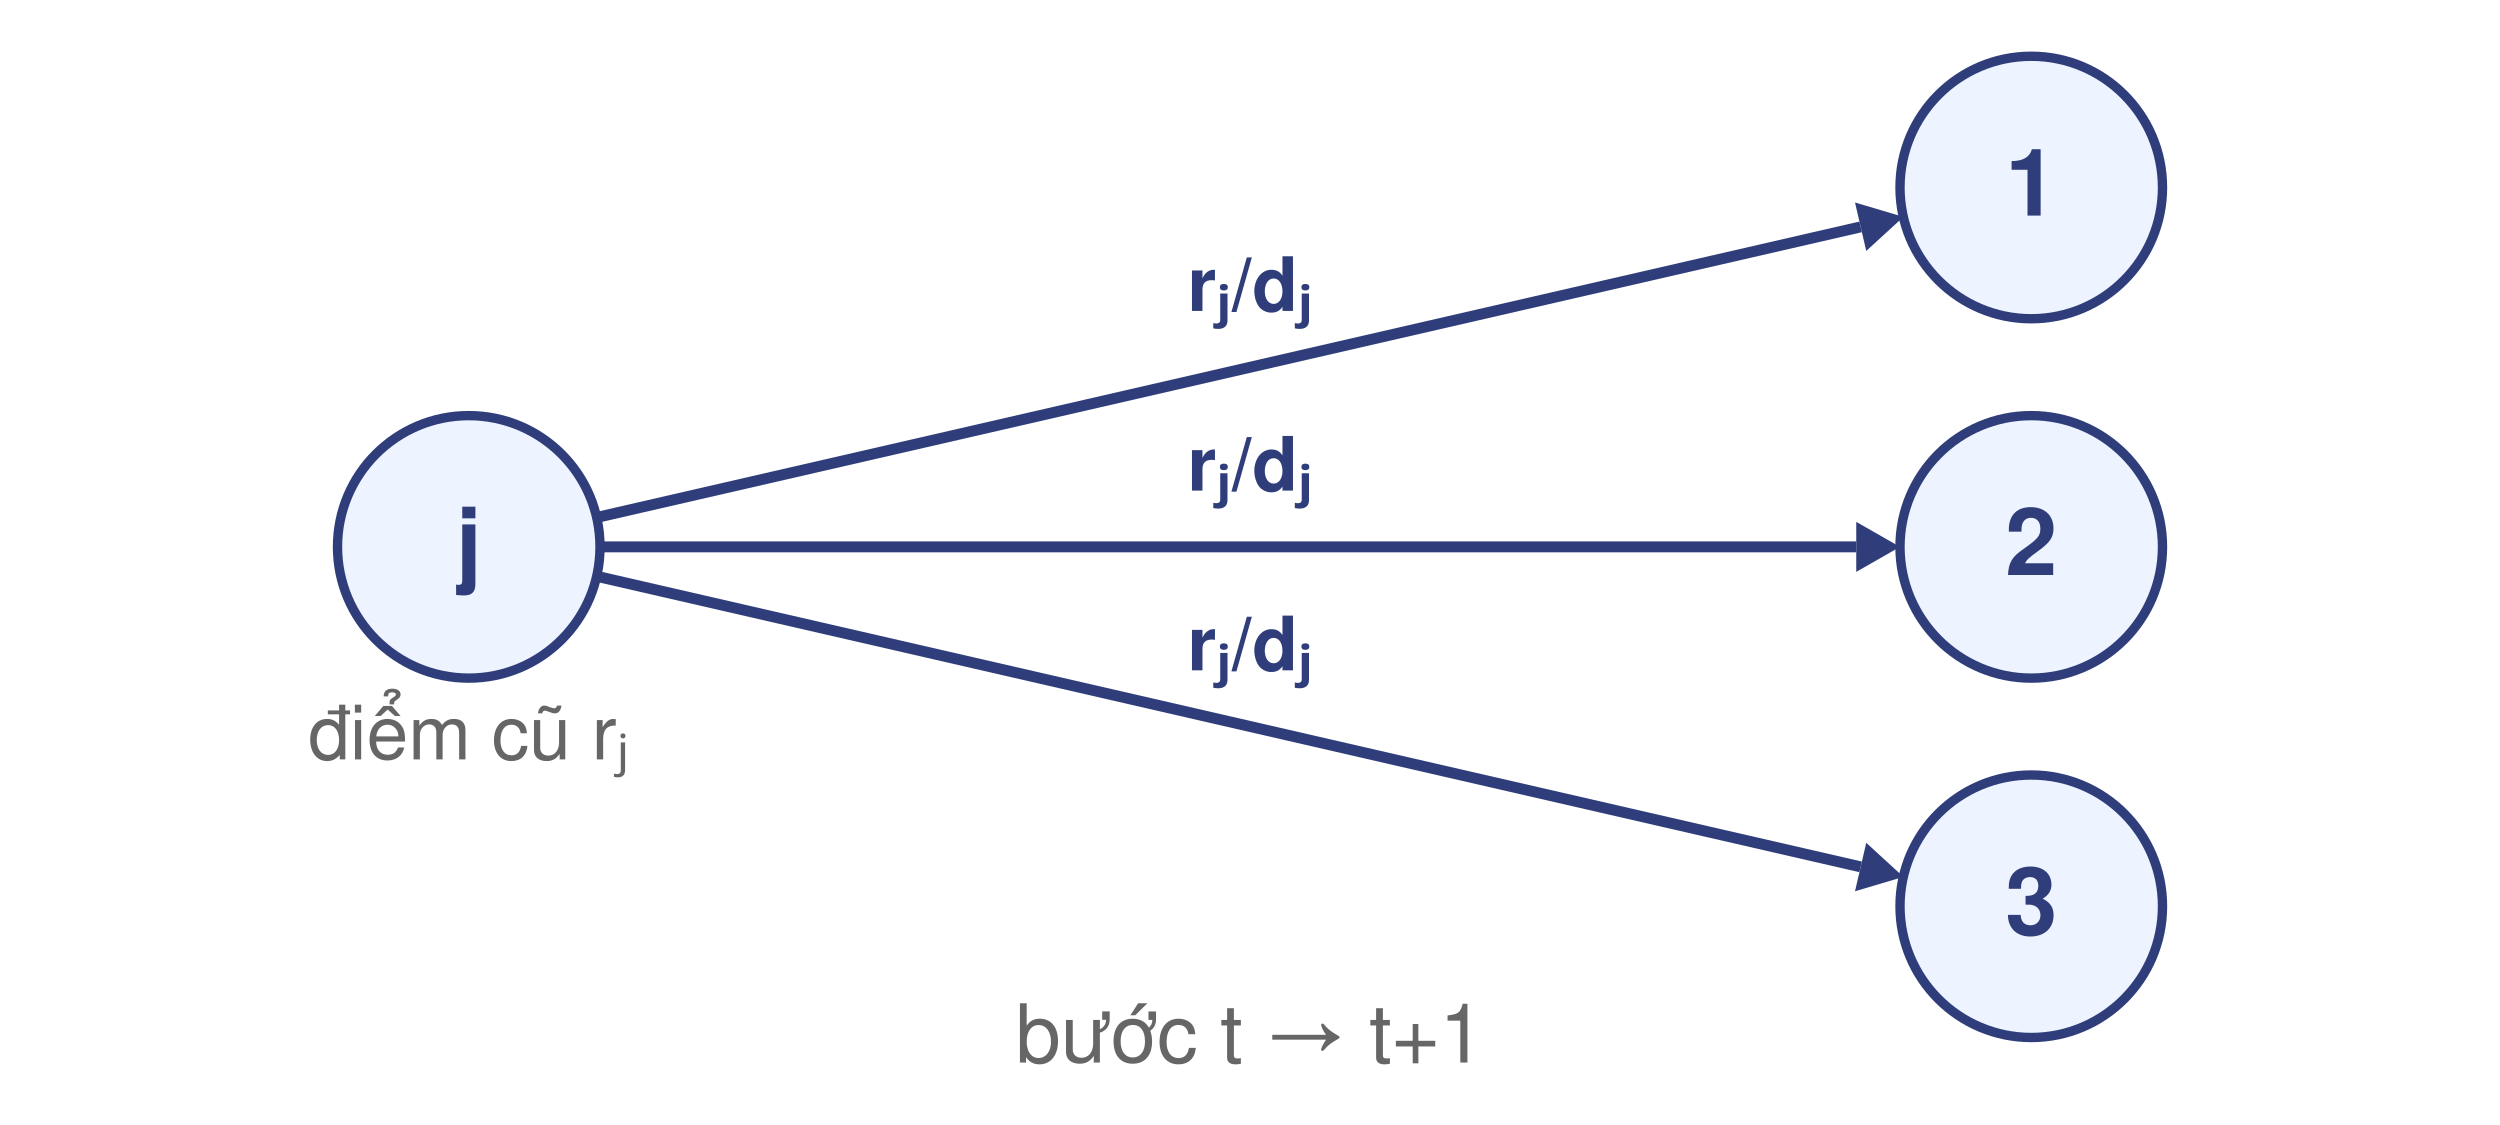
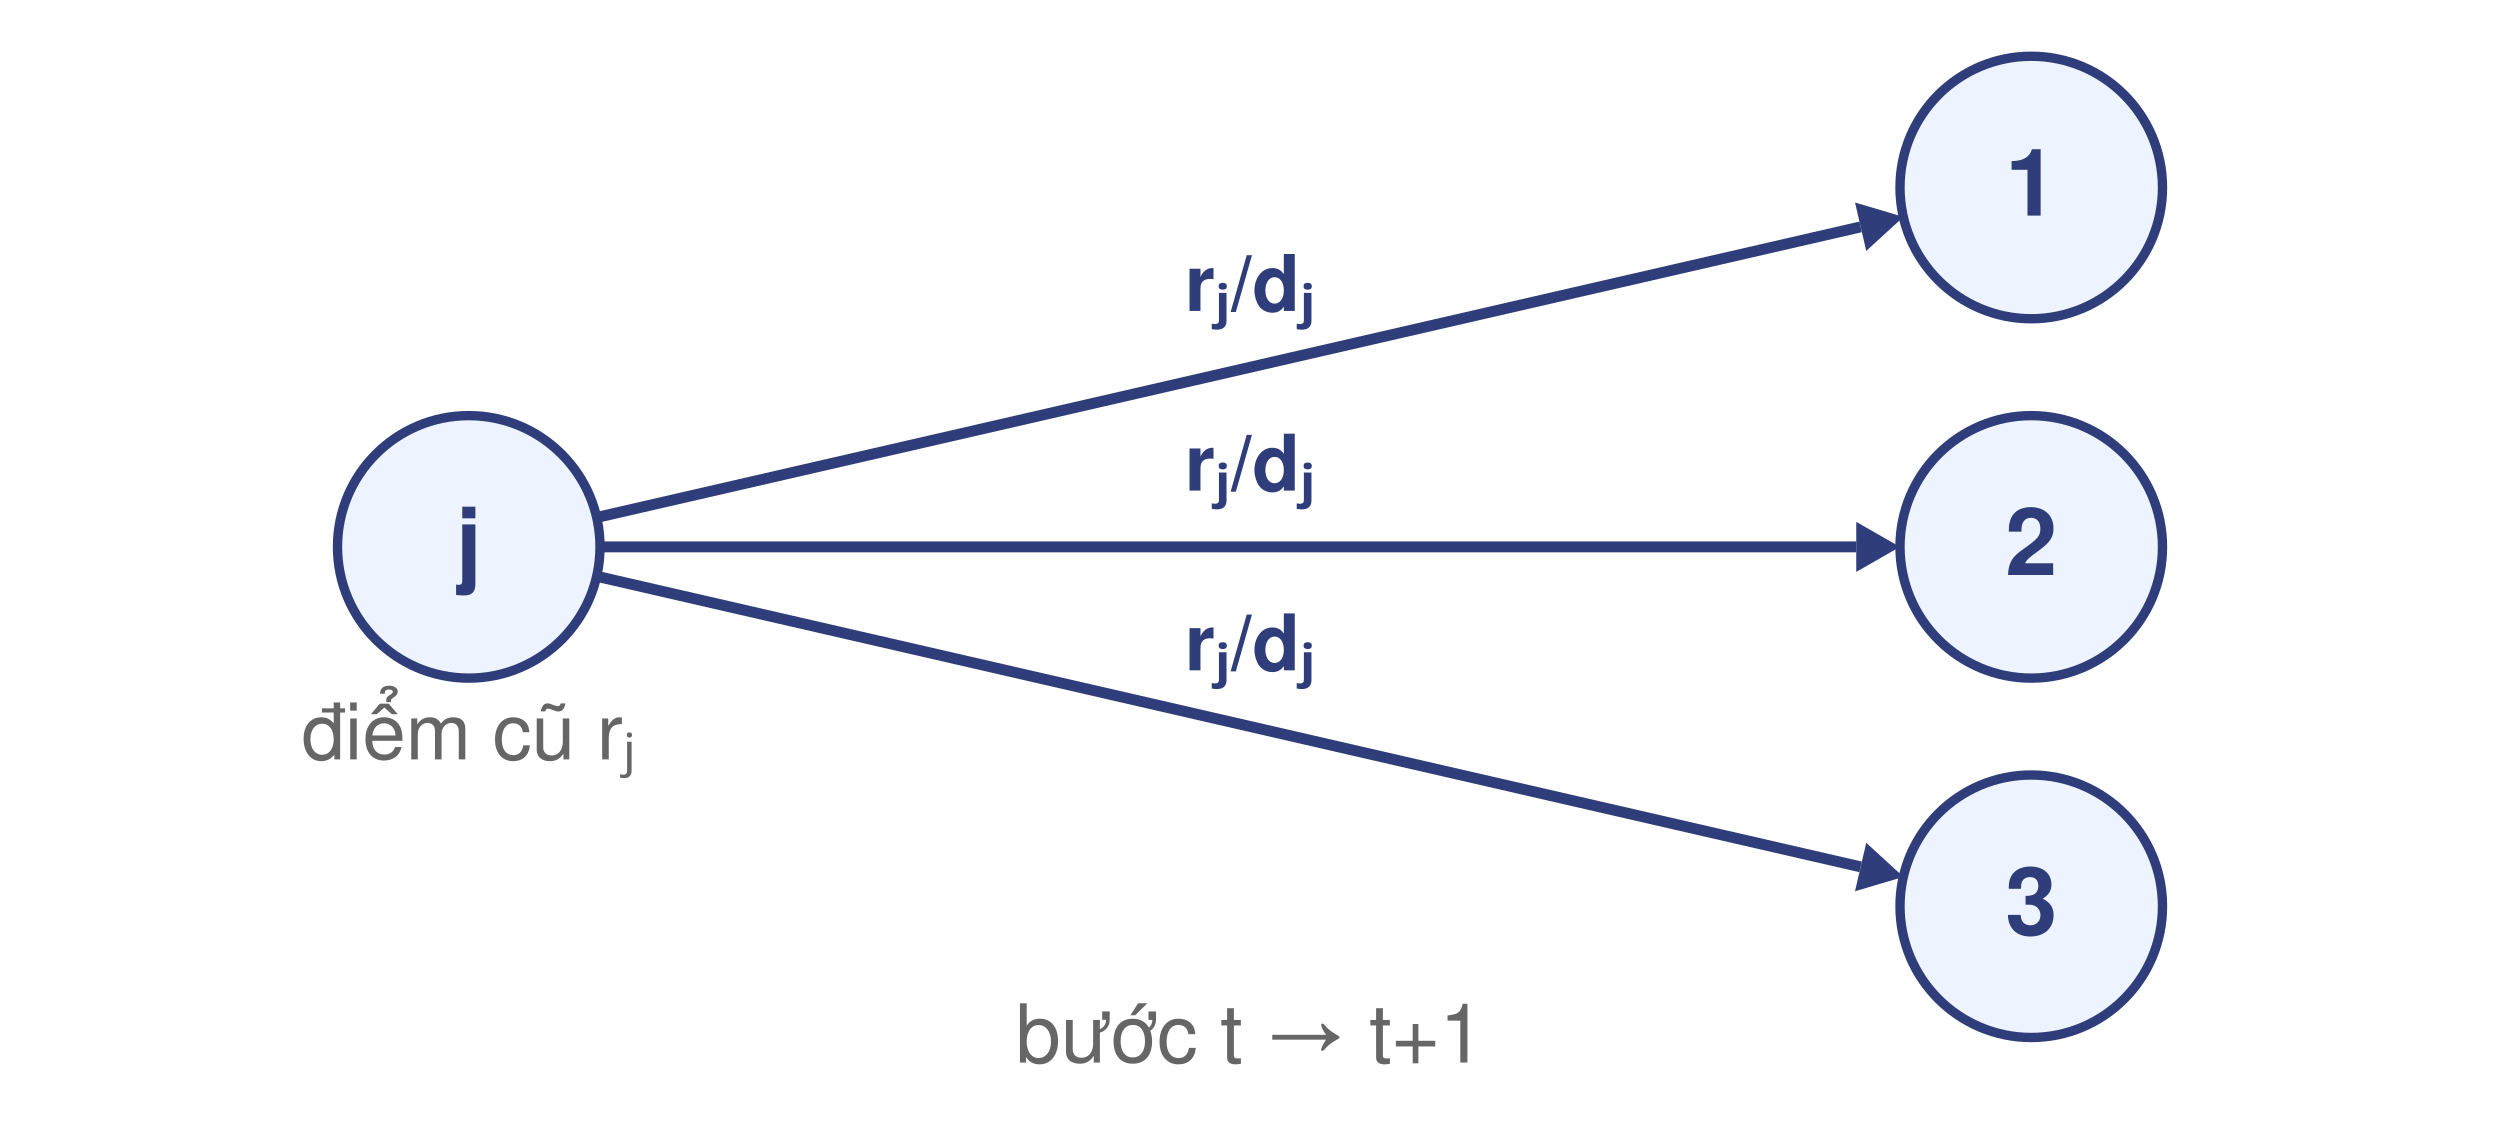
<svg xmlns="http://www.w3.org/2000/svg" viewBox="0 0 800 360" width="800" font-family="Helvetica, Arial, sans-serif" role="img" aria-labelledby="mr-title mr-desc">
  <path d="M190.9,165.6 Q400.0,117.5 595.4,72.6" fill="none" stroke="#2f3e7a" stroke-width="3.5" />
  <polygon points="609.1,69.4 597.2,80.3 593.6,64.8" fill="#2f3e7a" />
-   <text x="400.0" y="99.5" text-anchor="middle" font-size="24" font-weight="bold" fill="#2f3e7a">rⱼ/dⱼ</text>
+   <text x="400.0" y="99.5" text-anchor="middle" font-size="25" font-weight="bold" fill="#2f3e7a">rⱼ/dⱼ</text>
  <path d="M192.0,175.0 Q400.0,175.0 594.0,175.0" fill="none" stroke="#2f3e7a" stroke-width="3.5" />
  <polygon points="608.0,175.0 594.0,183.0 594.0,167.0" fill="#2f3e7a" />
-   <text x="400.0" y="157.0" text-anchor="middle" font-size="24" font-weight="bold" fill="#2f3e7a">rⱼ/dⱼ</text>
+   <text x="400.0" y="157.0" text-anchor="middle" font-size="25" font-weight="bold" fill="#2f3e7a">rⱼ/dⱼ</text>
  <path d="M190.9,184.4 Q400.0,232.5 595.4,277.4" fill="none" stroke="#2f3e7a" stroke-width="3.5" />
  <polygon points="609.1,280.6 593.6,285.2 597.2,269.7" fill="#2f3e7a" />
-   <text x="400.0" y="214.5" text-anchor="middle" font-size="24" font-weight="bold" fill="#2f3e7a">rⱼ/dⱼ</text>
+   <text x="400.0" y="214.5" text-anchor="middle" font-size="25" font-weight="bold" fill="#2f3e7a">rⱼ/dⱼ</text>
  <circle cx="150" cy="175" r="42" fill="#edf4ff" stroke="#2f3e7a" stroke-width="3" />
  <text x="150" y="184" text-anchor="middle" font-size="30" font-weight="bold" fill="#2f3e7a">j</text>
-   <text x="150" y="243" text-anchor="middle" font-size="24" fill="#666666">điểm cũ rⱼ</text>
+   <text x="150" y="243" text-anchor="middle" font-size="25" fill="#666666">điểm cũ rⱼ</text>
  <circle cx="650" cy="60" r="42" fill="#edf4ff" stroke="#2f3e7a" stroke-width="3" />
  <text x="650" y="69" text-anchor="middle" font-size="30" font-weight="bold" fill="#2f3e7a">1</text>
  <circle cx="650" cy="175" r="42" fill="#edf4ff" stroke="#2f3e7a" stroke-width="3" />
  <text x="650" y="184" text-anchor="middle" font-size="30" font-weight="bold" fill="#2f3e7a">2</text>
  <circle cx="650" cy="290" r="42" fill="#edf4ff" stroke="#2f3e7a" stroke-width="3" />
  <text x="650" y="299" text-anchor="middle" font-size="30" font-weight="bold" fill="#2f3e7a">3</text>
  <text x="400" y="340" text-anchor="middle" font-size="26" fill="#666666">bước t → t+1</text>
</svg>
